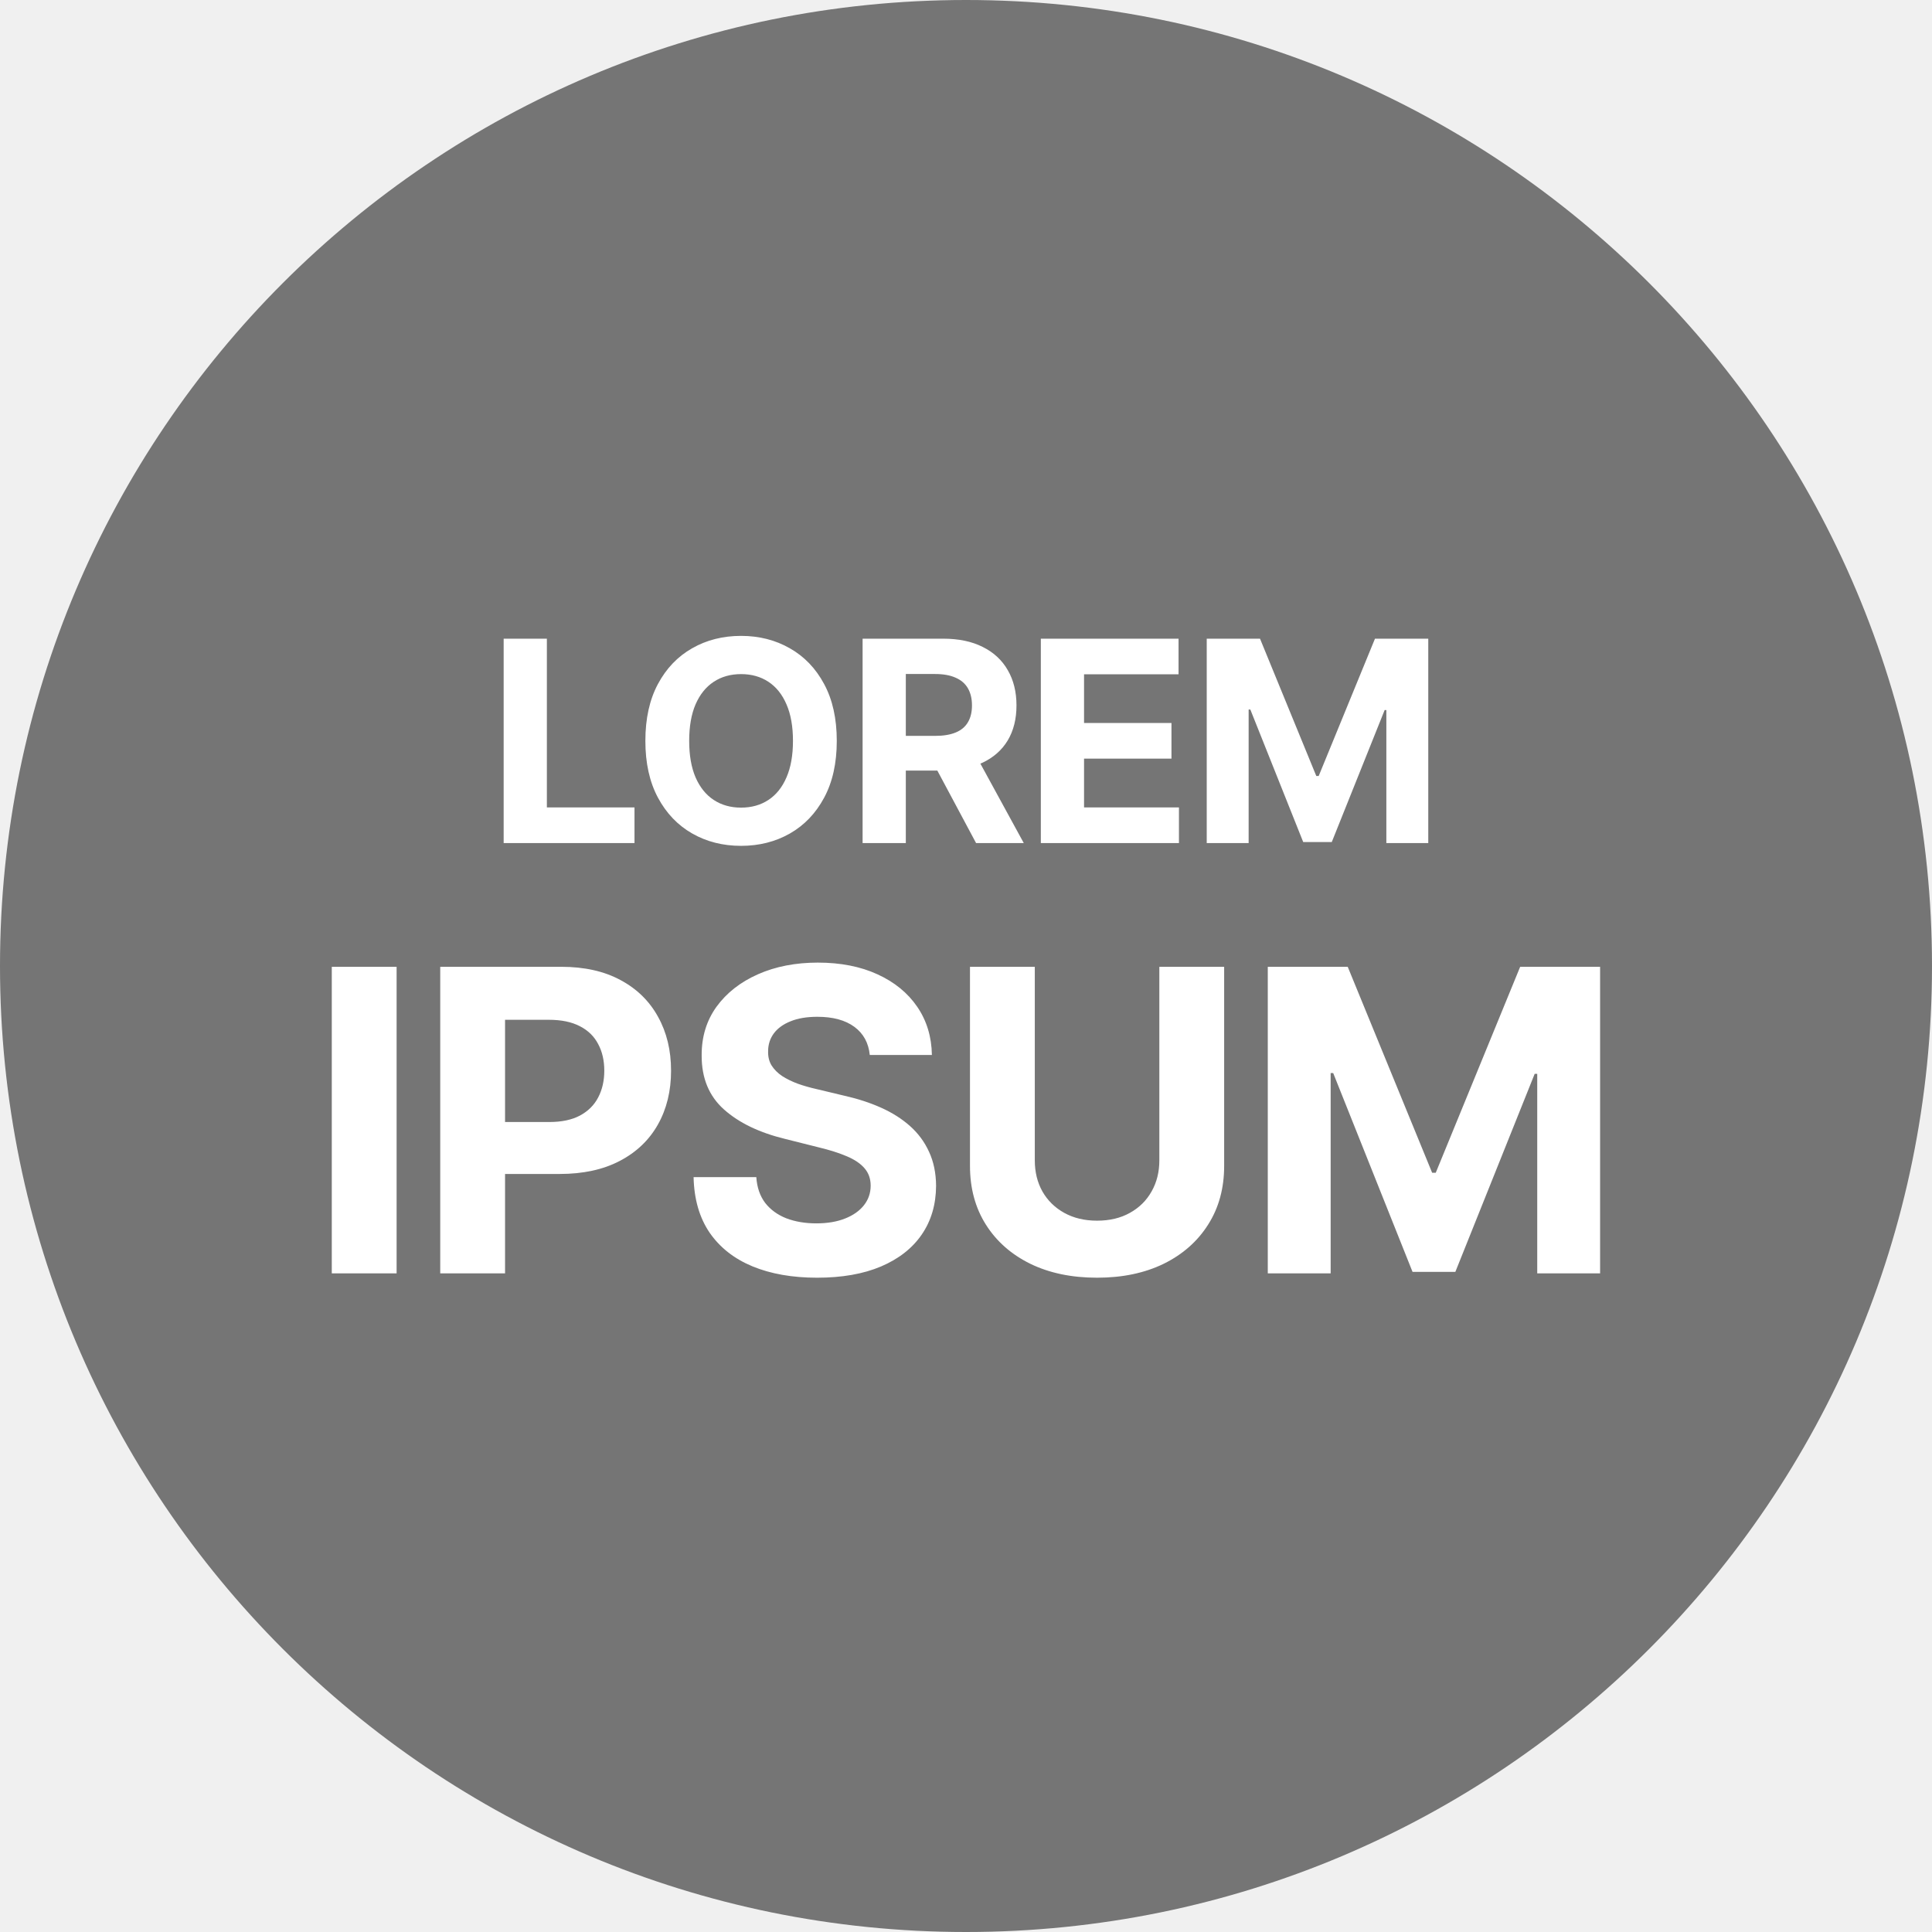
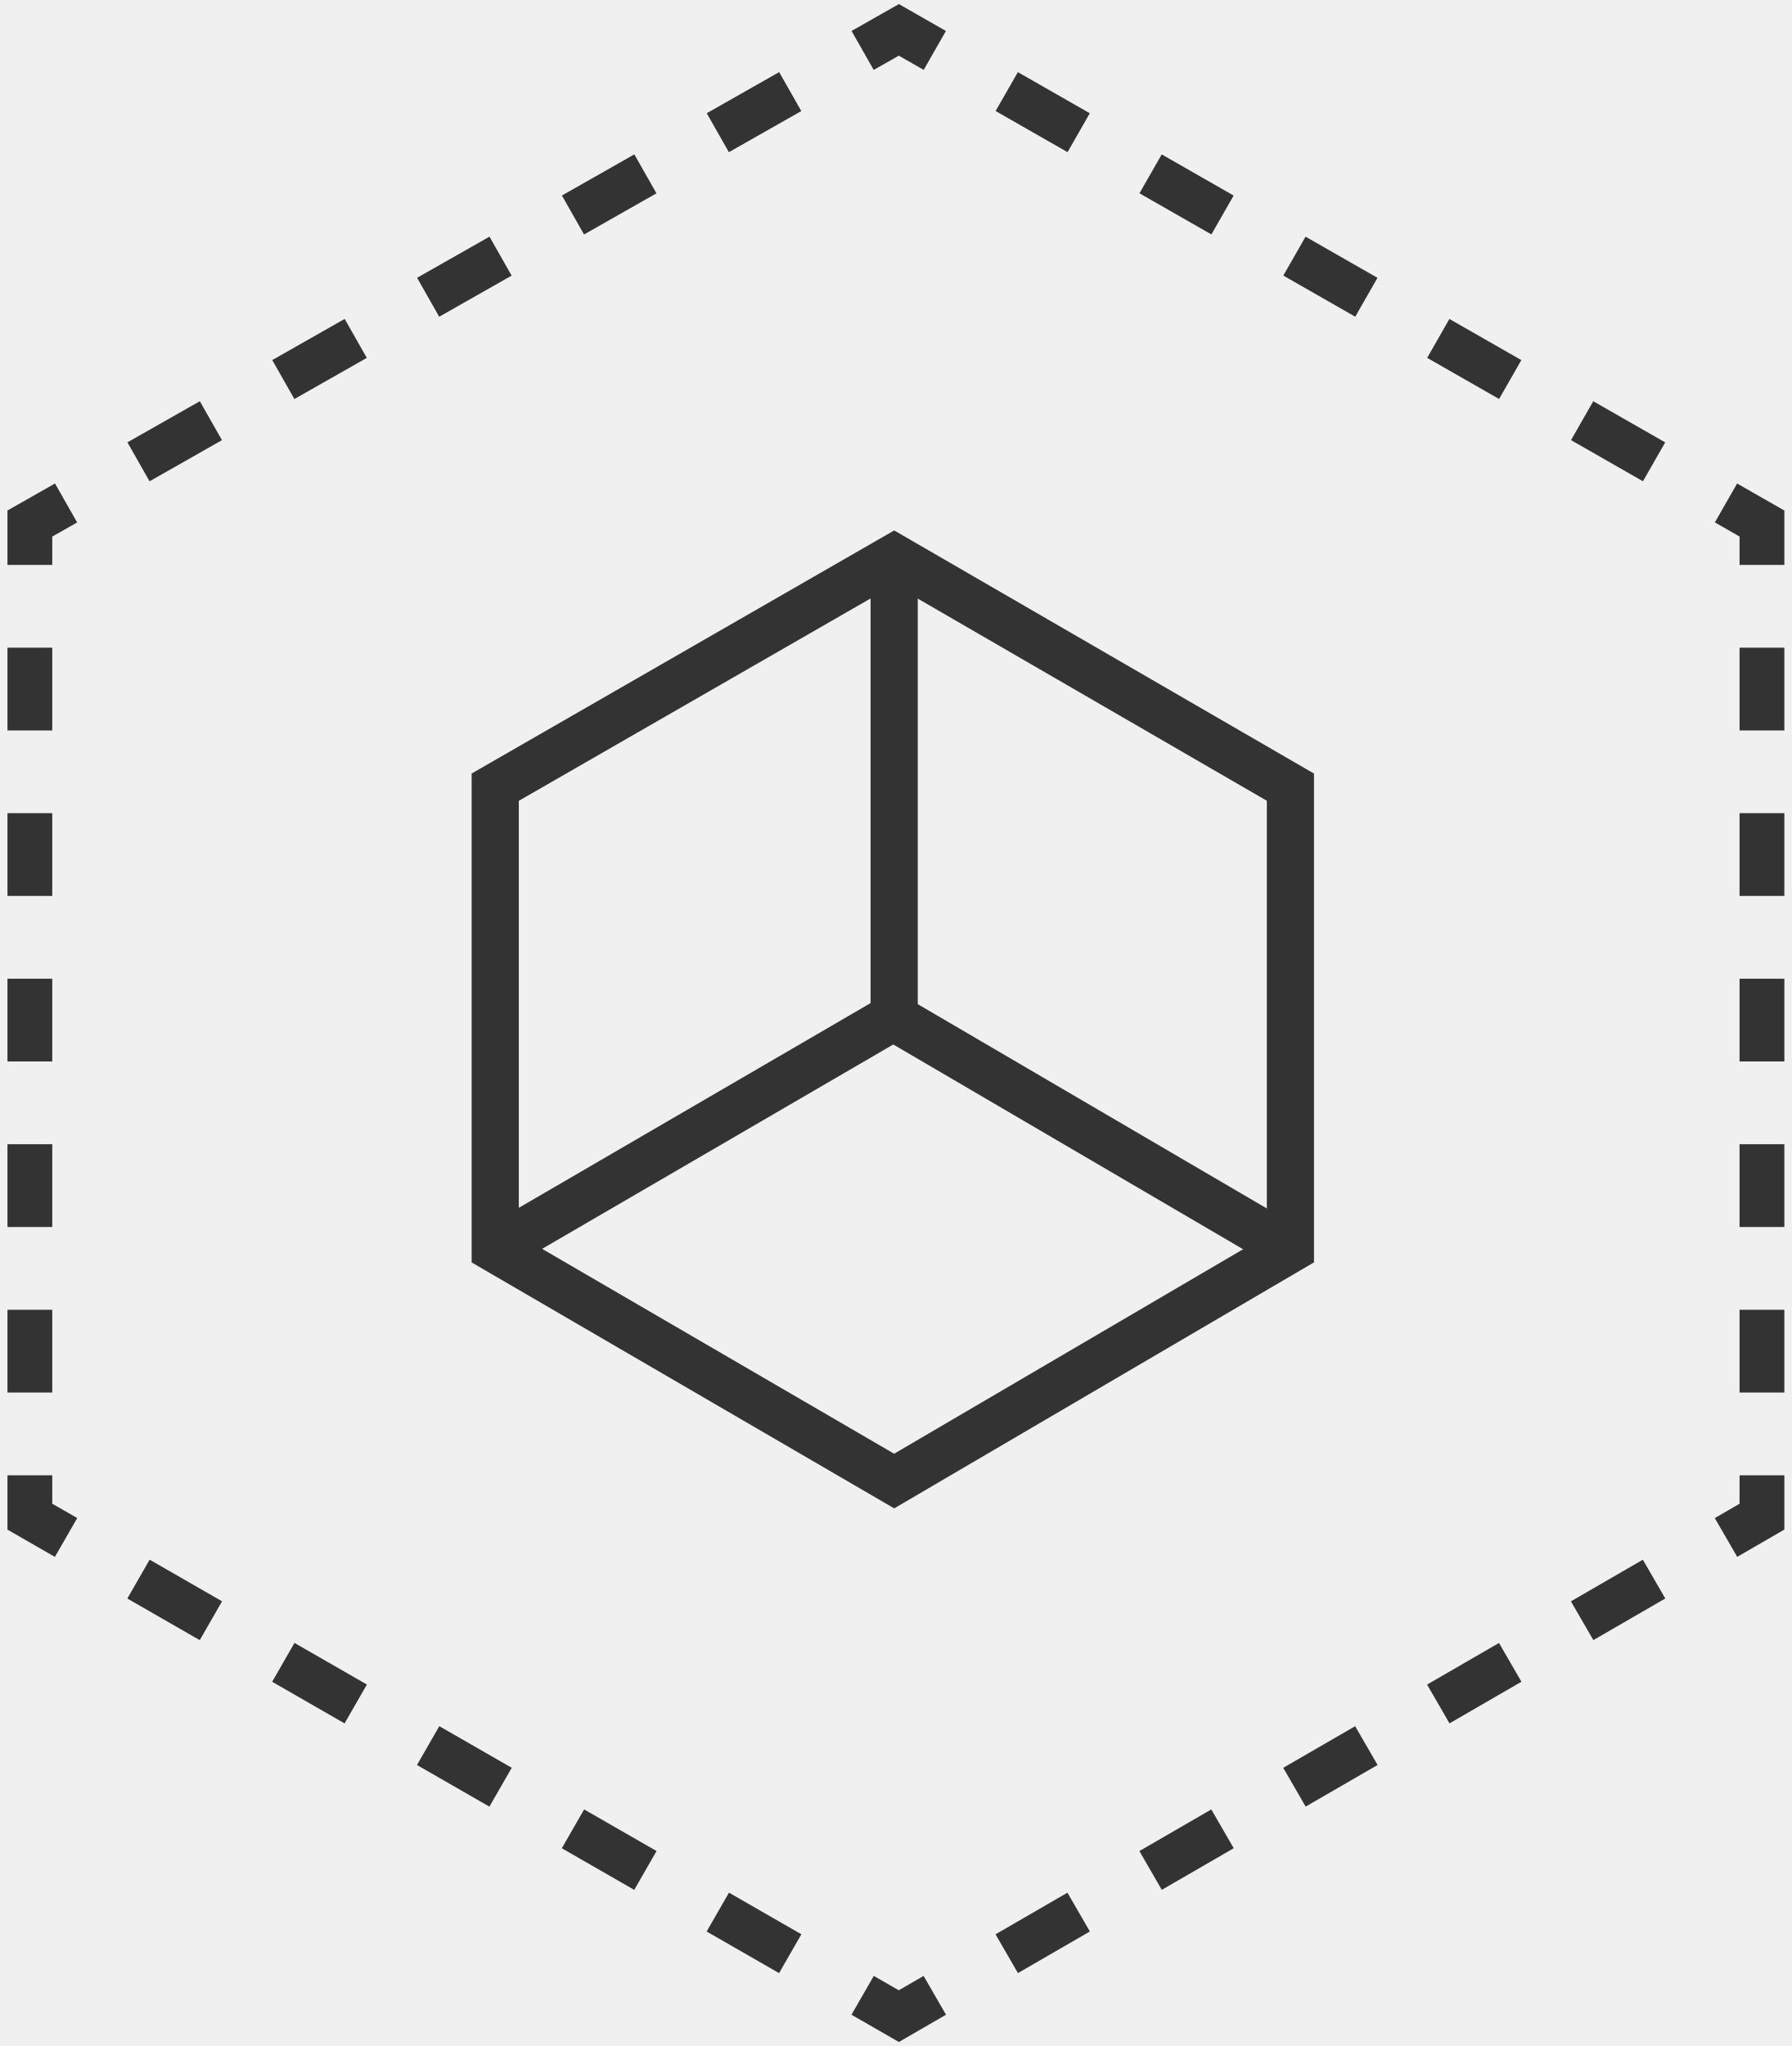
- <svg xmlns="http://www.w3.org/2000/svg" width="440" height="440" viewBox="0 0 440 440" fill="none">
-   <circle cx="220" cy="220" r="220" fill="#757575" />
-   <path d="M114.705 192V145.455H124.546V183.886H144.501V192H114.705ZM190.57 168.727C190.57 173.803 189.608 178.121 187.684 181.682C185.774 185.242 183.168 187.962 179.865 189.841C176.578 191.705 172.881 192.636 168.774 192.636C164.638 192.636 160.926 191.697 157.638 189.818C154.35 187.939 151.752 185.22 149.843 181.659C147.934 178.098 146.979 173.788 146.979 168.727C146.979 163.652 147.934 159.333 149.843 155.773C151.752 152.212 154.35 149.5 157.638 147.636C160.926 145.758 164.638 144.818 168.774 144.818C172.881 144.818 176.578 145.758 179.865 147.636C183.168 149.5 185.774 152.212 187.684 155.773C189.608 159.333 190.57 163.652 190.57 168.727ZM180.593 168.727C180.593 165.439 180.1 162.667 179.115 160.409C178.146 158.152 176.774 156.439 175.002 155.273C173.229 154.106 171.153 153.523 168.774 153.523C166.396 153.523 164.32 154.106 162.547 155.273C160.774 156.439 159.396 158.152 158.411 160.409C157.441 162.667 156.956 165.439 156.956 168.727C156.956 172.015 157.441 174.788 158.411 177.045C159.396 179.303 160.774 181.015 162.547 182.182C164.32 183.348 166.396 183.932 168.774 183.932C171.153 183.932 173.229 183.348 175.002 182.182C176.774 181.015 178.146 179.303 179.115 177.045C180.1 174.788 180.593 172.015 180.593 168.727ZM196.452 192V145.455H214.815C218.33 145.455 221.33 146.083 223.815 147.341C226.315 148.583 228.217 150.348 229.52 152.636C230.838 154.909 231.497 157.583 231.497 160.659C231.497 163.75 230.83 166.409 229.497 168.636C228.164 170.848 226.232 172.545 223.702 173.727C221.187 174.909 218.141 175.5 214.565 175.5H202.27V167.591H212.974C214.853 167.591 216.414 167.333 217.656 166.818C218.899 166.303 219.823 165.53 220.429 164.5C221.05 163.47 221.361 162.189 221.361 160.659C221.361 159.114 221.05 157.811 220.429 156.75C219.823 155.689 218.891 154.886 217.634 154.341C216.391 153.78 214.823 153.5 212.929 153.5H206.293V192H196.452ZM221.588 170.818L233.156 192H222.293L210.974 170.818H221.588ZM237.044 192V145.455H268.407V153.568H246.885V164.659H266.794V172.773H246.885V183.886H268.498V192H237.044ZM274.823 145.455H286.96L299.778 176.727H300.323L313.141 145.455H325.278V192H315.732V161.705H315.346L303.3 191.773H296.8L284.755 161.591H284.369V192H274.823V145.455ZM90.324 220.182V290H75.562V220.182H90.324ZM100.261 290V220.182H127.806C133.101 220.182 137.613 221.193 141.34 223.216C145.067 225.216 147.908 228 149.863 231.568C151.84 235.114 152.829 239.205 152.829 243.841C152.829 248.477 151.829 252.568 149.829 256.114C147.829 259.659 144.931 262.42 141.136 264.398C137.363 266.375 132.795 267.364 127.431 267.364H109.874V255.534H125.045C127.886 255.534 130.226 255.045 132.067 254.068C133.931 253.068 135.317 251.693 136.226 249.943C137.158 248.17 137.624 246.136 137.624 243.841C137.624 241.523 137.158 239.5 136.226 237.773C135.317 236.023 133.931 234.67 132.067 233.716C130.204 232.739 127.84 232.25 124.976 232.25H115.022V290H100.261ZM198.084 240.261C197.811 237.511 196.641 235.375 194.572 233.852C192.504 232.33 189.697 231.568 186.152 231.568C183.743 231.568 181.709 231.909 180.05 232.591C178.391 233.25 177.118 234.17 176.232 235.352C175.368 236.534 174.936 237.875 174.936 239.375C174.891 240.625 175.152 241.716 175.72 242.648C176.311 243.58 177.118 244.386 178.141 245.068C179.163 245.727 180.345 246.307 181.686 246.807C183.027 247.284 184.459 247.693 185.982 248.034L192.254 249.534C195.3 250.216 198.095 251.125 200.641 252.261C203.186 253.398 205.391 254.795 207.254 256.455C209.118 258.114 210.561 260.068 211.584 262.318C212.629 264.568 213.163 267.148 213.186 270.057C213.163 274.33 212.072 278.034 209.913 281.17C207.777 284.284 204.686 286.705 200.641 288.432C196.618 290.136 191.766 290.989 186.084 290.989C180.447 290.989 175.538 290.125 171.357 288.398C167.197 286.67 163.947 284.114 161.607 280.727C159.288 277.318 158.072 273.102 157.959 268.08H172.243C172.402 270.42 173.072 272.375 174.254 273.943C175.459 275.489 177.061 276.659 179.061 277.455C181.084 278.227 183.368 278.614 185.913 278.614C188.413 278.614 190.584 278.25 192.425 277.523C194.288 276.795 195.732 275.784 196.754 274.489C197.777 273.193 198.288 271.705 198.288 270.023C198.288 268.455 197.822 267.136 196.891 266.068C195.982 265 194.641 264.091 192.868 263.341C191.118 262.591 188.97 261.909 186.425 261.295L178.822 259.386C172.936 257.955 168.288 255.716 164.879 252.67C161.47 249.625 159.777 245.523 159.8 240.364C159.777 236.136 160.902 232.443 163.175 229.284C165.47 226.125 168.618 223.659 172.618 221.886C176.618 220.114 181.163 219.227 186.254 219.227C191.436 219.227 195.959 220.114 199.822 221.886C203.709 223.659 206.732 226.125 208.891 229.284C211.05 232.443 212.163 236.102 212.232 240.261H198.084ZM264.032 220.182H278.793V265.523C278.793 270.614 277.578 275.068 275.146 278.886C272.737 282.705 269.362 285.682 265.021 287.818C260.68 289.932 255.623 290.989 249.85 290.989C244.055 290.989 238.987 289.932 234.646 287.818C230.305 285.682 226.93 282.705 224.521 278.886C222.112 275.068 220.907 270.614 220.907 265.523V220.182H235.668V264.261C235.668 266.92 236.248 269.284 237.407 271.352C238.589 273.42 240.248 275.045 242.384 276.227C244.521 277.409 247.009 278 249.85 278C252.714 278 255.203 277.409 257.316 276.227C259.453 275.045 261.1 273.42 262.259 271.352C263.441 269.284 264.032 266.92 264.032 264.261V220.182ZM288.73 220.182H306.935L326.162 267.091H326.98L346.208 220.182H364.412V290H350.094V244.557H349.514L331.446 289.659H321.696L303.628 244.386H303.048V290H288.73V220.182Z" fill="white" />
+ <svg xmlns="http://www.w3.org/2000/svg" width="120" height="137" viewBox="0 0 120 137" fill="none">
+   <path fill-rule="evenodd" clip-rule="evenodd" d="M59.886 35.518L88 51.798V84.528L59.886 101L31.586 84.532V51.795L59.886 35.518ZM34.746 53.622V80.876L58.304 67.167V40.072L34.746 53.622ZM61.463 40.082V68.984L36.306 83.623L59.881 97.342L84.841 82.718V53.619L61.463 40.082Z" fill="#333333" />
+   <path fill-rule="evenodd" clip-rule="evenodd" d="M84.682 84.486L57.976 68.857L59.601 66.148L86.308 81.777L84.682 84.486Z" fill="#333333" />
+   <path fill-rule="evenodd" clip-rule="evenodd" d="M60.199 0.273L63.35 2.075L61.861 4.679L60.194 3.727L58.513 4.682L57.031 2.073L60.199 0.273ZM47.331 7.582L52.181 4.828L53.663 7.436L48.813 10.191L47.331 7.582ZM68.167 4.83L72.984 7.584L71.494 10.189L66.677 7.434L68.167 4.83ZM37.632 13.091L42.482 10.337L43.963 12.945L39.114 15.7L37.632 13.091ZM77.801 10.339L82.618 13.094L81.128 15.698L76.311 12.943L77.801 10.339ZM27.933 18.601L32.782 15.846L34.264 18.455L29.414 21.209L27.933 18.601ZM87.434 15.848L92.251 18.603L90.762 21.207L85.945 18.453L87.434 15.848ZM18.233 24.11L23.083 21.355L24.565 23.964L19.715 26.719L18.233 24.11ZM97.068 21.358L101.885 24.112L100.396 26.716L95.579 23.962L97.068 21.358ZM8.534 29.619L13.383 26.865L14.865 29.473L10.015 32.228L8.534 29.619ZM106.702 26.867L111.519 29.622L110.03 32.226L105.213 29.471L106.702 26.867ZM3.684 32.374L5.166 34.983L3.5 35.929V37.826H0.5V34.182L3.684 32.374ZM116.336 32.376L119.5 34.185V37.826H116.5V35.926L114.847 34.98L116.336 32.376ZM119.5 43.368V48.91H116.5V43.368H119.5ZM0.5 48.91V43.368H3.5V48.91H0.5ZM0.5 59.993V54.451H3.5V59.993H0.5ZM119.5 54.451V59.993H116.5V54.451H119.5ZM0.5 71.076V65.535H3.5V71.076H0.5ZM119.5 65.535V71.076H116.5V65.535H119.5ZM0.5 82.16V76.618H3.5V82.16H0.5ZM119.5 76.618V82.16H116.5V76.618H119.5ZM0.5 93.243V87.701H3.5V93.243H0.5ZM119.5 87.701V93.243H116.5V87.701H119.5ZM119.5 98.785V102.421L116.343 104.247L114.84 101.651L116.5 100.69V98.785H119.5ZM0.5 98.785H3.5V100.688L5.172 101.649L3.677 104.25L0.5 102.424V98.785ZM13.377 109.824L8.527 107.037L10.022 104.436L14.872 107.223L13.377 109.824ZM111.526 107.034L106.709 109.821L105.206 107.225L110.023 104.438L111.526 107.034ZM23.076 115.398L18.227 112.611L19.721 110.01L24.571 112.797L23.076 115.398ZM101.892 112.609L97.075 115.396L95.573 112.799L100.389 110.012L101.892 112.609ZM32.776 120.972L27.926 118.185L29.421 115.584L34.271 118.371L32.776 120.972ZM92.258 118.183L87.441 120.97L85.939 118.373L90.756 115.586L92.258 118.183ZM42.475 126.546L37.626 123.759L39.12 121.158L43.97 123.945L42.475 126.546ZM82.624 123.757L77.807 126.544L76.305 123.947L81.122 121.16L82.624 123.757ZM52.175 132.12L47.325 129.333L48.82 126.732L53.669 129.519L52.175 132.12ZM72.99 129.331L68.173 132.118L66.671 129.521L71.488 126.734L72.99 129.331ZM57.024 134.907L58.519 132.306L60.194 133.269L61.854 132.308L63.356 134.905L60.199 136.732L57.024 134.907Z" fill="#333333" />
</svg>
